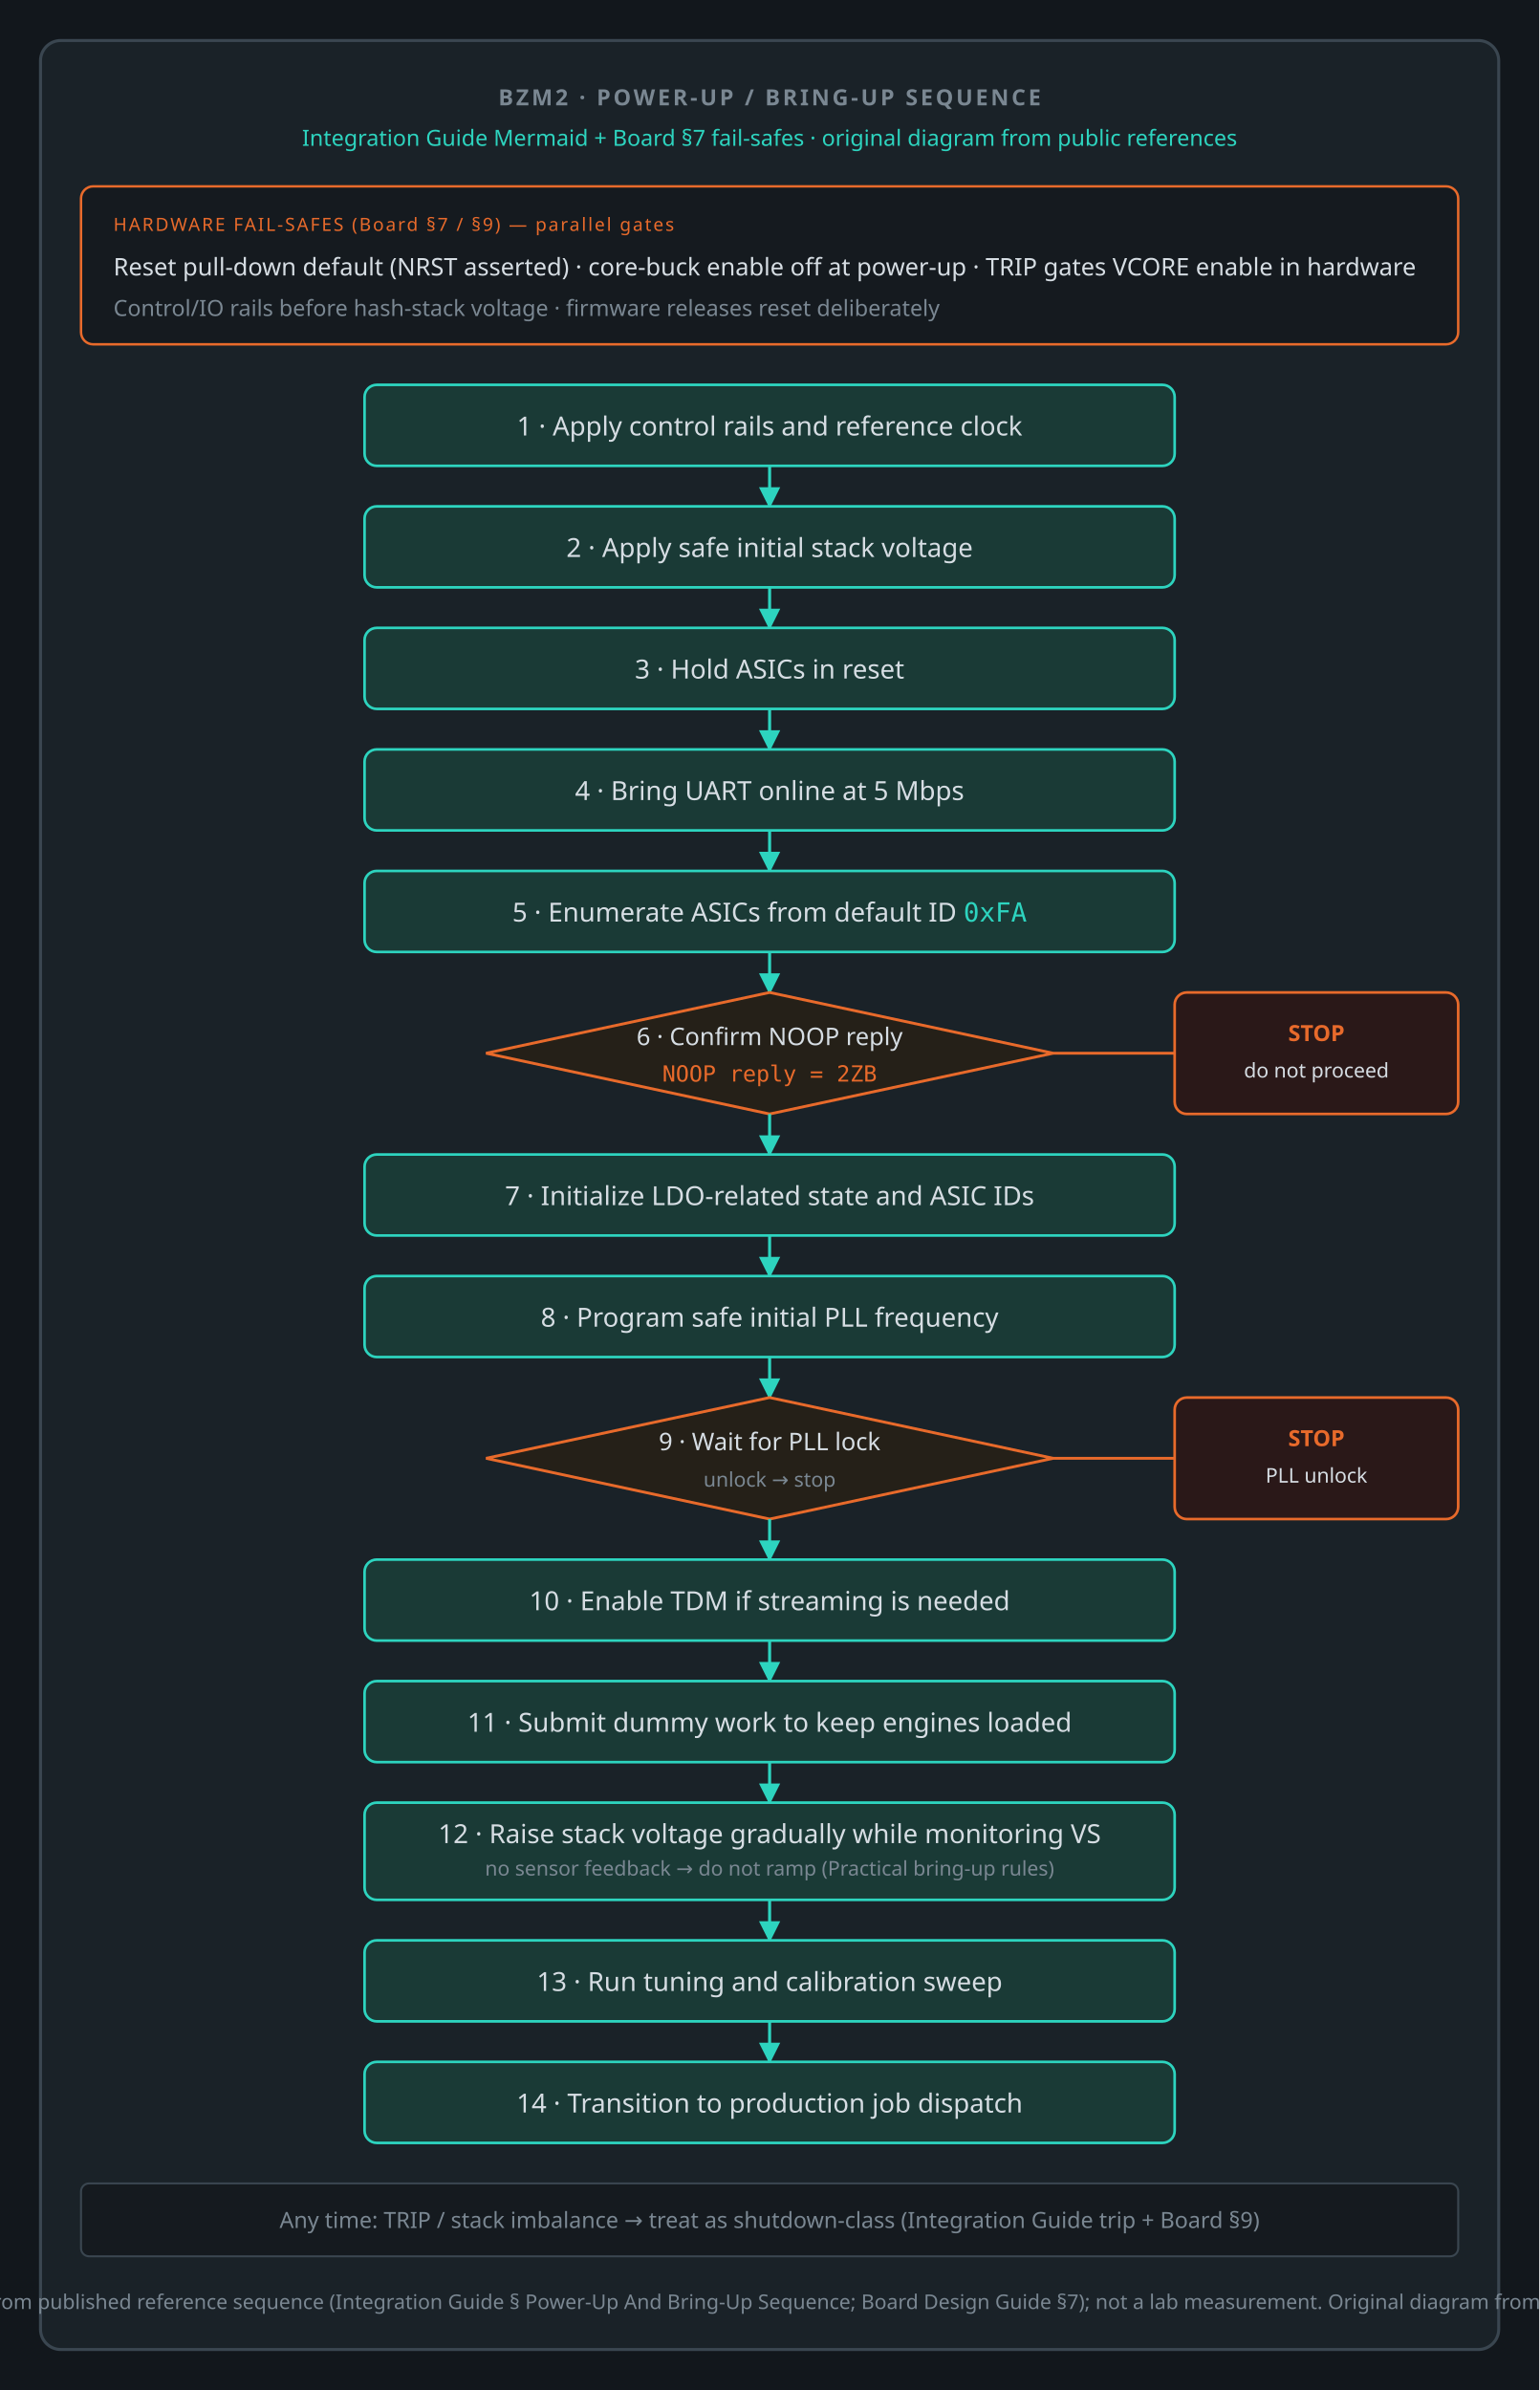
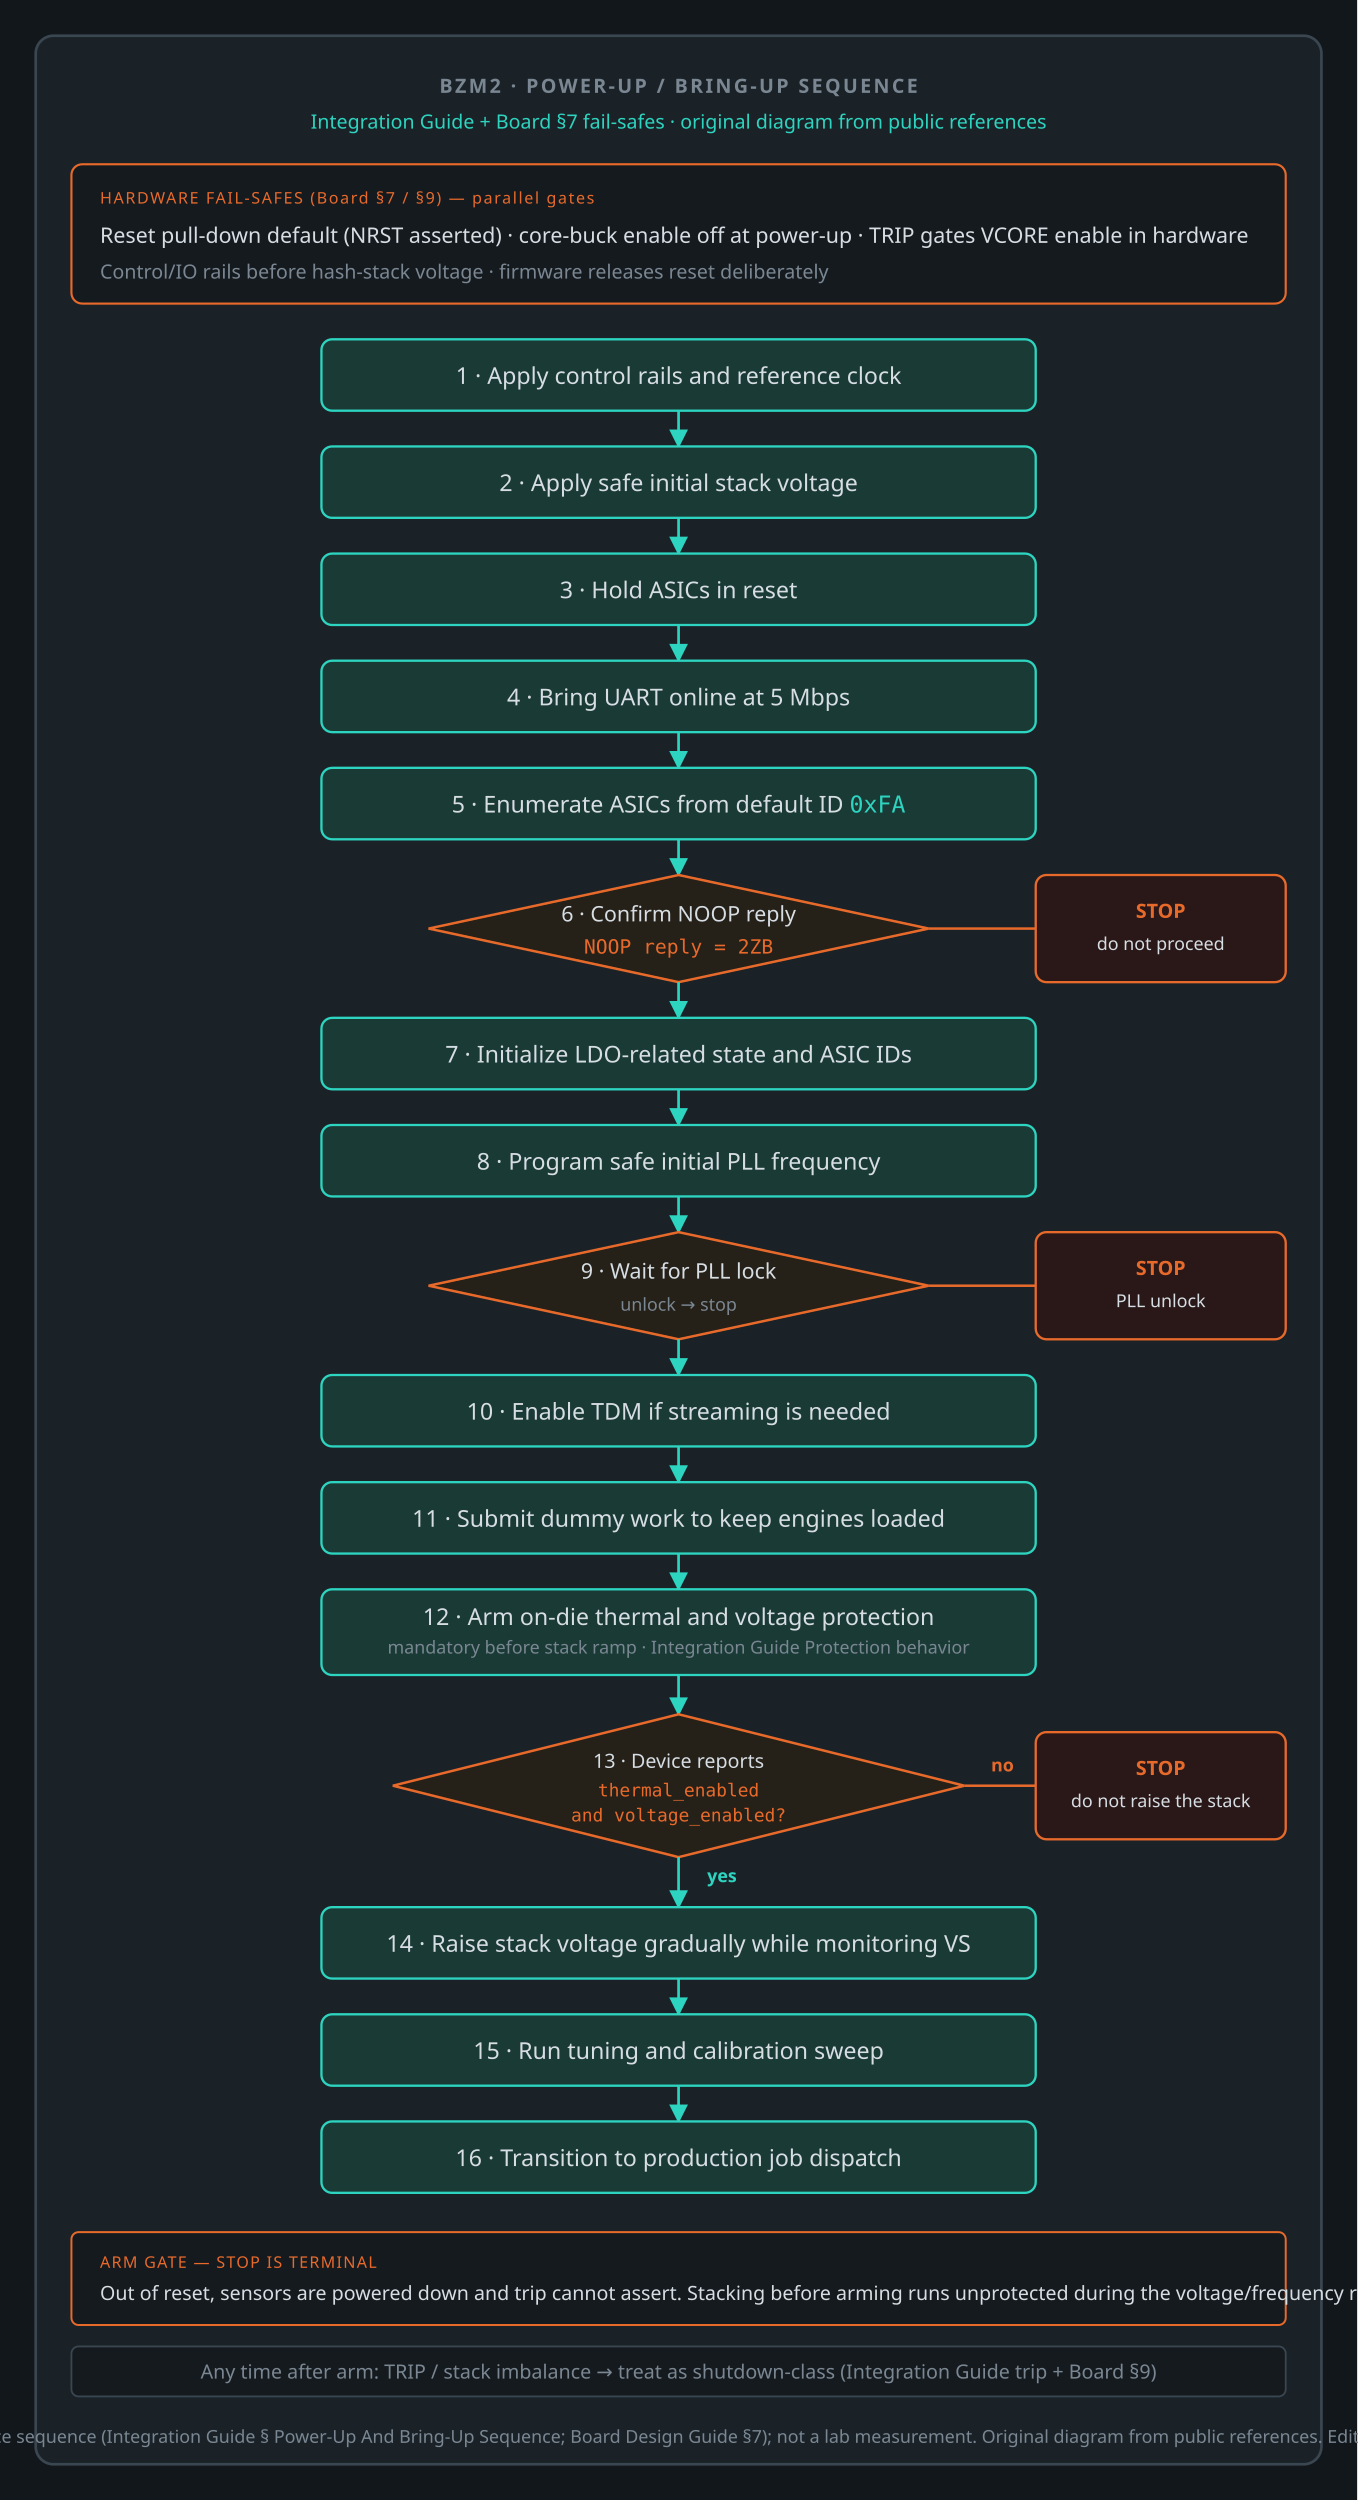
- <svg xmlns="http://www.w3.org/2000/svg" viewBox="0 0 760 1180" role="img" aria-label="BZM2 power-up and bring-up flowchart from Integration Guide and Board Design Guide">
+ <svg xmlns="http://www.w3.org/2000/svg" viewBox="0 0 760 1400" role="img" aria-label="BZM2 power-up and bring-up flowchart from Integration Guide and Board Design Guide">
  <defs>
    <marker id="arrow" viewBox="0 0 10 10" refX="9" refY="5" markerWidth="7" markerHeight="7" orient="auto-start-reverse">
      <path d="M0 0 L10 5 L0 10 z" fill="#2dd4bf" />
    </marker>
+     <marker id="arrow-warn" viewBox="0 0 10 10" refX="9" refY="5" markerWidth="7" markerHeight="7" orient="auto-start-reverse">
+       <path d="M0 0 L10 5 L0 10 z" fill="#E86A2B" />
+     </marker>
  </defs>
-   <rect width="760" height="1180" fill="#12171c" />
-   <rect x="20" y="20" width="720" height="1140" rx="10" fill="#1a2228" stroke="#3a4650" stroke-width="1.5" />
+   <rect width="760" height="1400" fill="#12171c" />
+   <rect x="20" y="20" width="720" height="1360" rx="10" fill="#1a2228" stroke="#3a4650" stroke-width="1.5" />
  <text x="380" y="52" text-anchor="middle" fill="#7a8792" font-family="Orbitron,sans-serif" font-size="11" font-weight="600" letter-spacing="0.12em">BZM2 · POWER-UP / BRING-UP SEQUENCE</text>
-   <text x="380" y="72" text-anchor="middle" fill="#2dd4bf" font-family="Ubuntu,sans-serif" font-size="11">Integration Guide Mermaid + Board §7 fail-safes · original diagram from public references</text>
+   <text x="380" y="72" text-anchor="middle" fill="#2dd4bf" font-family="Ubuntu,sans-serif" font-size="11">Integration Guide + Board §7 fail-safes · original diagram from public references</text>
  <rect x="40" y="92" width="680" height="78" rx="6" fill="#151a1f" stroke="#E86A2B" stroke-width="1.2" />
  <text x="56" y="114" fill="#E86A2B" font-family="Orbitron,sans-serif" font-size="9" letter-spacing="0.1em">HARDWARE FAIL-SAFES (Board §7 / §9) — parallel gates</text>
  <text x="56" y="136" fill="#d6dde3" font-family="Ubuntu,sans-serif" font-size="12">Reset pull-down default (NRST asserted) · core-buck enable off at power-up · TRIP gates VCORE enable in hardware</text>
  <text x="56" y="156" fill="#7a8792" font-family="Ubuntu,sans-serif" font-size="11">Control/IO rails before hash-stack voltage · firmware releases reset deliberately</text>
  <g font-family="Ubuntu,sans-serif" font-size="13">
    <rect x="180" y="190" width="400" height="40" rx="6" fill="#1a3a36" stroke="#2dd4bf" stroke-width="1.3" />
    <text x="380" y="215" text-anchor="middle" fill="#d6dde3">1 · Apply control rails and reference clock</text>
    <line x1="380" y1="230" x2="380" y2="250" stroke="#2dd4bf" stroke-width="1.5" marker-end="url(#arrow)" />
    <rect x="180" y="250" width="400" height="40" rx="6" fill="#1a3a36" stroke="#2dd4bf" stroke-width="1.3" />
    <text x="380" y="275" text-anchor="middle" fill="#d6dde3">2 · Apply safe initial stack voltage</text>
    <line x1="380" y1="290" x2="380" y2="310" stroke="#2dd4bf" stroke-width="1.5" marker-end="url(#arrow)" />
    <rect x="180" y="310" width="400" height="40" rx="6" fill="#1a3a36" stroke="#2dd4bf" stroke-width="1.3" />
    <text x="380" y="335" text-anchor="middle" fill="#d6dde3">3 · Hold ASICs in reset</text>
    <line x1="380" y1="350" x2="380" y2="370" stroke="#2dd4bf" stroke-width="1.5" marker-end="url(#arrow)" />
    <rect x="180" y="370" width="400" height="40" rx="6" fill="#1a3a36" stroke="#2dd4bf" stroke-width="1.3" />
    <text x="380" y="395" text-anchor="middle" fill="#d6dde3">4 · Bring UART online at 5 Mbps</text>
    <line x1="380" y1="410" x2="380" y2="430" stroke="#2dd4bf" stroke-width="1.5" marker-end="url(#arrow)" />
    <rect x="180" y="430" width="400" height="40" rx="6" fill="#1a3a36" stroke="#2dd4bf" stroke-width="1.3" />
    <text x="380" y="455" text-anchor="middle" fill="#d6dde3">5 · Enumerate ASICs from default ID <tspan font-family="JetBrains Mono,monospace" fill="#2dd4bf">0xFA</tspan>
    </text>
    <line x1="380" y1="470" x2="380" y2="490" stroke="#2dd4bf" stroke-width="1.5" marker-end="url(#arrow)" />
    <path d="M380 490 L520 520 L380 550 L240 520 Z" fill="#252018" stroke="#E86A2B" stroke-width="1.4" />
    <text x="380" y="516" text-anchor="middle" fill="#d6dde3" font-size="12">6 · Confirm NOOP reply</text>
    <text x="380" y="534" text-anchor="middle" fill="#E86A2B" font-size="11" font-family="JetBrains Mono,monospace">NOOP reply = 2ZB</text>
-     <line x1="520" y1="520" x2="620" y2="520" stroke="#E86A2B" stroke-width="1.4" marker-end="url(#arrow)" />
+     <line x1="520" y1="520" x2="620" y2="520" stroke="#E86A2B" stroke-width="1.4" marker-end="url(#arrow-warn)" />
    <rect x="580" y="490" width="140" height="60" rx="6" fill="#2a1818" stroke="#E86A2B" stroke-width="1.3" />
    <text x="650" y="514" text-anchor="middle" fill="#E86A2B" font-size="11" font-weight="600">STOP</text>
    <text x="650" y="532" text-anchor="middle" fill="#d6dde3" font-size="10">do not proceed</text>
    <line x1="380" y1="550" x2="380" y2="570" stroke="#2dd4bf" stroke-width="1.5" marker-end="url(#arrow)" />
    <rect x="180" y="570" width="400" height="40" rx="6" fill="#1a3a36" stroke="#2dd4bf" stroke-width="1.3" />
    <text x="380" y="595" text-anchor="middle" fill="#d6dde3">7 · Initialize LDO-related state and ASIC IDs</text>
    <line x1="380" y1="610" x2="380" y2="630" stroke="#2dd4bf" stroke-width="1.5" marker-end="url(#arrow)" />
    <rect x="180" y="630" width="400" height="40" rx="6" fill="#1a3a36" stroke="#2dd4bf" stroke-width="1.3" />
    <text x="380" y="655" text-anchor="middle" fill="#d6dde3">8 · Program safe initial PLL frequency</text>
    <line x1="380" y1="670" x2="380" y2="690" stroke="#2dd4bf" stroke-width="1.5" marker-end="url(#arrow)" />
    <path d="M380 690 L520 720 L380 750 L240 720 Z" fill="#252018" stroke="#E86A2B" stroke-width="1.4" />
    <text x="380" y="716" text-anchor="middle" fill="#d6dde3" font-size="12">9 · Wait for PLL lock</text>
    <text x="380" y="734" text-anchor="middle" fill="#7a8792" font-size="10">unlock → stop</text>
-     <line x1="520" y1="720" x2="620" y2="720" stroke="#E86A2B" stroke-width="1.4" marker-end="url(#arrow)" />
+     <line x1="520" y1="720" x2="620" y2="720" stroke="#E86A2B" stroke-width="1.4" marker-end="url(#arrow-warn)" />
    <rect x="580" y="690" width="140" height="60" rx="6" fill="#2a1818" stroke="#E86A2B" stroke-width="1.3" />
    <text x="650" y="714" text-anchor="middle" fill="#E86A2B" font-size="11" font-weight="600">STOP</text>
    <text x="650" y="732" text-anchor="middle" fill="#d6dde3" font-size="10">PLL unlock</text>
    <line x1="380" y1="750" x2="380" y2="770" stroke="#2dd4bf" stroke-width="1.5" marker-end="url(#arrow)" />
    <rect x="180" y="770" width="400" height="40" rx="6" fill="#1a3a36" stroke="#2dd4bf" stroke-width="1.3" />
    <text x="380" y="795" text-anchor="middle" fill="#d6dde3">10 · Enable TDM if streaming is needed</text>
    <line x1="380" y1="810" x2="380" y2="830" stroke="#2dd4bf" stroke-width="1.5" marker-end="url(#arrow)" />
    <rect x="180" y="830" width="400" height="40" rx="6" fill="#1a3a36" stroke="#2dd4bf" stroke-width="1.3" />
    <text x="380" y="855" text-anchor="middle" fill="#d6dde3">11 · Submit dummy work to keep engines loaded</text>
    <line x1="380" y1="870" x2="380" y2="890" stroke="#2dd4bf" stroke-width="1.5" marker-end="url(#arrow)" />
    <rect x="180" y="890" width="400" height="48" rx="6" fill="#1a3a36" stroke="#2dd4bf" stroke-width="1.3" />
-     <text x="380" y="910" text-anchor="middle" fill="#d6dde3">12 · Raise stack voltage gradually while monitoring VS</text>
-     <text x="380" y="926" text-anchor="middle" fill="#7a8792" font-size="10">no sensor feedback → do not ramp (Practical bring-up rules)</text>
-     <line x1="380" y1="938" x2="380" y2="958" stroke="#2dd4bf" stroke-width="1.5" marker-end="url(#arrow)" />
-     <rect x="180" y="958" width="400" height="40" rx="6" fill="#1a3a36" stroke="#2dd4bf" stroke-width="1.3" />
-     <text x="380" y="983" text-anchor="middle" fill="#d6dde3">13 · Run tuning and calibration sweep</text>
-     <line x1="380" y1="998" x2="380" y2="1018" stroke="#2dd4bf" stroke-width="1.5" marker-end="url(#arrow)" />
-     <rect x="180" y="1018" width="400" height="40" rx="6" fill="#1a3a36" stroke="#2dd4bf" stroke-width="1.3" />
-     <text x="380" y="1043" text-anchor="middle" fill="#d6dde3">14 · Transition to production job dispatch</text>
+     <text x="380" y="910" text-anchor="middle" fill="#d6dde3">12 · Arm on-die thermal and voltage protection</text>
+     <text x="380" y="926" text-anchor="middle" fill="#7a8792" font-size="10">mandatory before stack ramp · Integration Guide Protection behavior</text>
+     <line x1="380" y1="938" x2="380" y2="960" stroke="#2dd4bf" stroke-width="1.5" marker-end="url(#arrow)" />
+     <path d="M380 960 L540 1000 L380 1040 L220 1000 Z" fill="#252018" stroke="#E86A2B" stroke-width="1.4" />
+     <text x="380" y="990" text-anchor="middle" fill="#d6dde3" font-size="11">13 · Device reports</text>
+     <text x="380" y="1006" text-anchor="middle" fill="#E86A2B" font-size="10" font-family="JetBrains Mono,monospace">thermal_enabled</text>
+     <text x="380" y="1020" text-anchor="middle" fill="#E86A2B" font-size="10" font-family="JetBrains Mono,monospace">and voltage_enabled?</text>
+     <line x1="540" y1="1000" x2="620" y2="1000" stroke="#E86A2B" stroke-width="1.4" marker-end="url(#arrow-warn)" />
+     <text x="555" y="992" fill="#E86A2B" font-size="10" font-weight="600">no</text>
+     <rect x="580" y="970" width="140" height="60" rx="6" fill="#2a1818" stroke="#E86A2B" stroke-width="1.3" />
+     <text x="650" y="994" text-anchor="middle" fill="#E86A2B" font-size="11" font-weight="600">STOP</text>
+     <text x="650" y="1012" text-anchor="middle" fill="#d6dde3" font-size="10">do not raise the stack</text>
+     <text x="396" y="1054" fill="#2dd4bf" font-size="10" font-weight="600">yes</text>
+     <line x1="380" y1="1040" x2="380" y2="1068" stroke="#2dd4bf" stroke-width="1.5" marker-end="url(#arrow)" />
+     <rect x="180" y="1068" width="400" height="40" rx="6" fill="#1a3a36" stroke="#2dd4bf" stroke-width="1.3" />
+     <text x="380" y="1093" text-anchor="middle" fill="#d6dde3">14 · Raise stack voltage gradually while monitoring VS</text>
+     <line x1="380" y1="1108" x2="380" y2="1128" stroke="#2dd4bf" stroke-width="1.5" marker-end="url(#arrow)" />
+     <rect x="180" y="1128" width="400" height="40" rx="6" fill="#1a3a36" stroke="#2dd4bf" stroke-width="1.3" />
+     <text x="380" y="1153" text-anchor="middle" fill="#d6dde3">15 · Run tuning and calibration sweep</text>
+     <line x1="380" y1="1168" x2="380" y2="1188" stroke="#2dd4bf" stroke-width="1.5" marker-end="url(#arrow)" />
+     <rect x="180" y="1188" width="400" height="40" rx="6" fill="#1a3a36" stroke="#2dd4bf" stroke-width="1.3" />
+     <text x="380" y="1213" text-anchor="middle" fill="#d6dde3">16 · Transition to production job dispatch</text>
  </g>
-   <rect x="40" y="1078" width="680" height="36" rx="4" fill="#151a1f" stroke="#3a4650" stroke-width="1" />
-   <text x="380" y="1100" text-anchor="middle" fill="#7a8792" font-family="Ubuntu,sans-serif" font-size="11">Any time: TRIP / stack imbalance → treat as shutdown-class (Integration Guide trip + Board §9)</text>
-   <text x="380" y="1140" text-anchor="middle" fill="#7a8792" font-family="Ubuntu,sans-serif" font-size="10">Caption: derived from published reference sequence (Integration Guide § Power-Up And Bring-Up Sequence; Board Design Guide §7); not a lab measurement. Original diagram from public references.</text>
+   <rect x="40" y="1250" width="680" height="52" rx="4" fill="#151a1f" stroke="#E86A2B" stroke-width="1.1" />
+   <text x="56" y="1270" fill="#E86A2B" font-family="Orbitron,sans-serif" font-size="9" letter-spacing="0.08em">ARM GATE — STOP IS TERMINAL</text>
+   <text x="56" y="1288" fill="#d6dde3" font-family="Ubuntu,sans-serif" font-size="11">Out of reset, sensors are powered down and trip cannot assert. Stacking before arming runs unprotected during the voltage/frequency rise — hard stop, not a retry loop.</text>
+   <rect x="40" y="1314" width="680" height="28" rx="4" fill="#151a1f" stroke="#3a4650" stroke-width="1" />
+   <text x="380" y="1332" text-anchor="middle" fill="#7a8792" font-family="Ubuntu,sans-serif" font-size="11">Any time after arm: TRIP / stack imbalance → treat as shutdown-class (Integration Guide trip + Board §9)</text>
+   <text x="380" y="1368" text-anchor="middle" fill="#7a8792" font-family="Ubuntu,sans-serif" font-size="10">Caption: derived from published reference sequence (Integration Guide § Power-Up And Bring-Up Sequence; Board Design Guide §7); not a lab measurement. Original diagram from public references. Editable Mermaid: power-up-sequence.mmd</text>
</svg>
